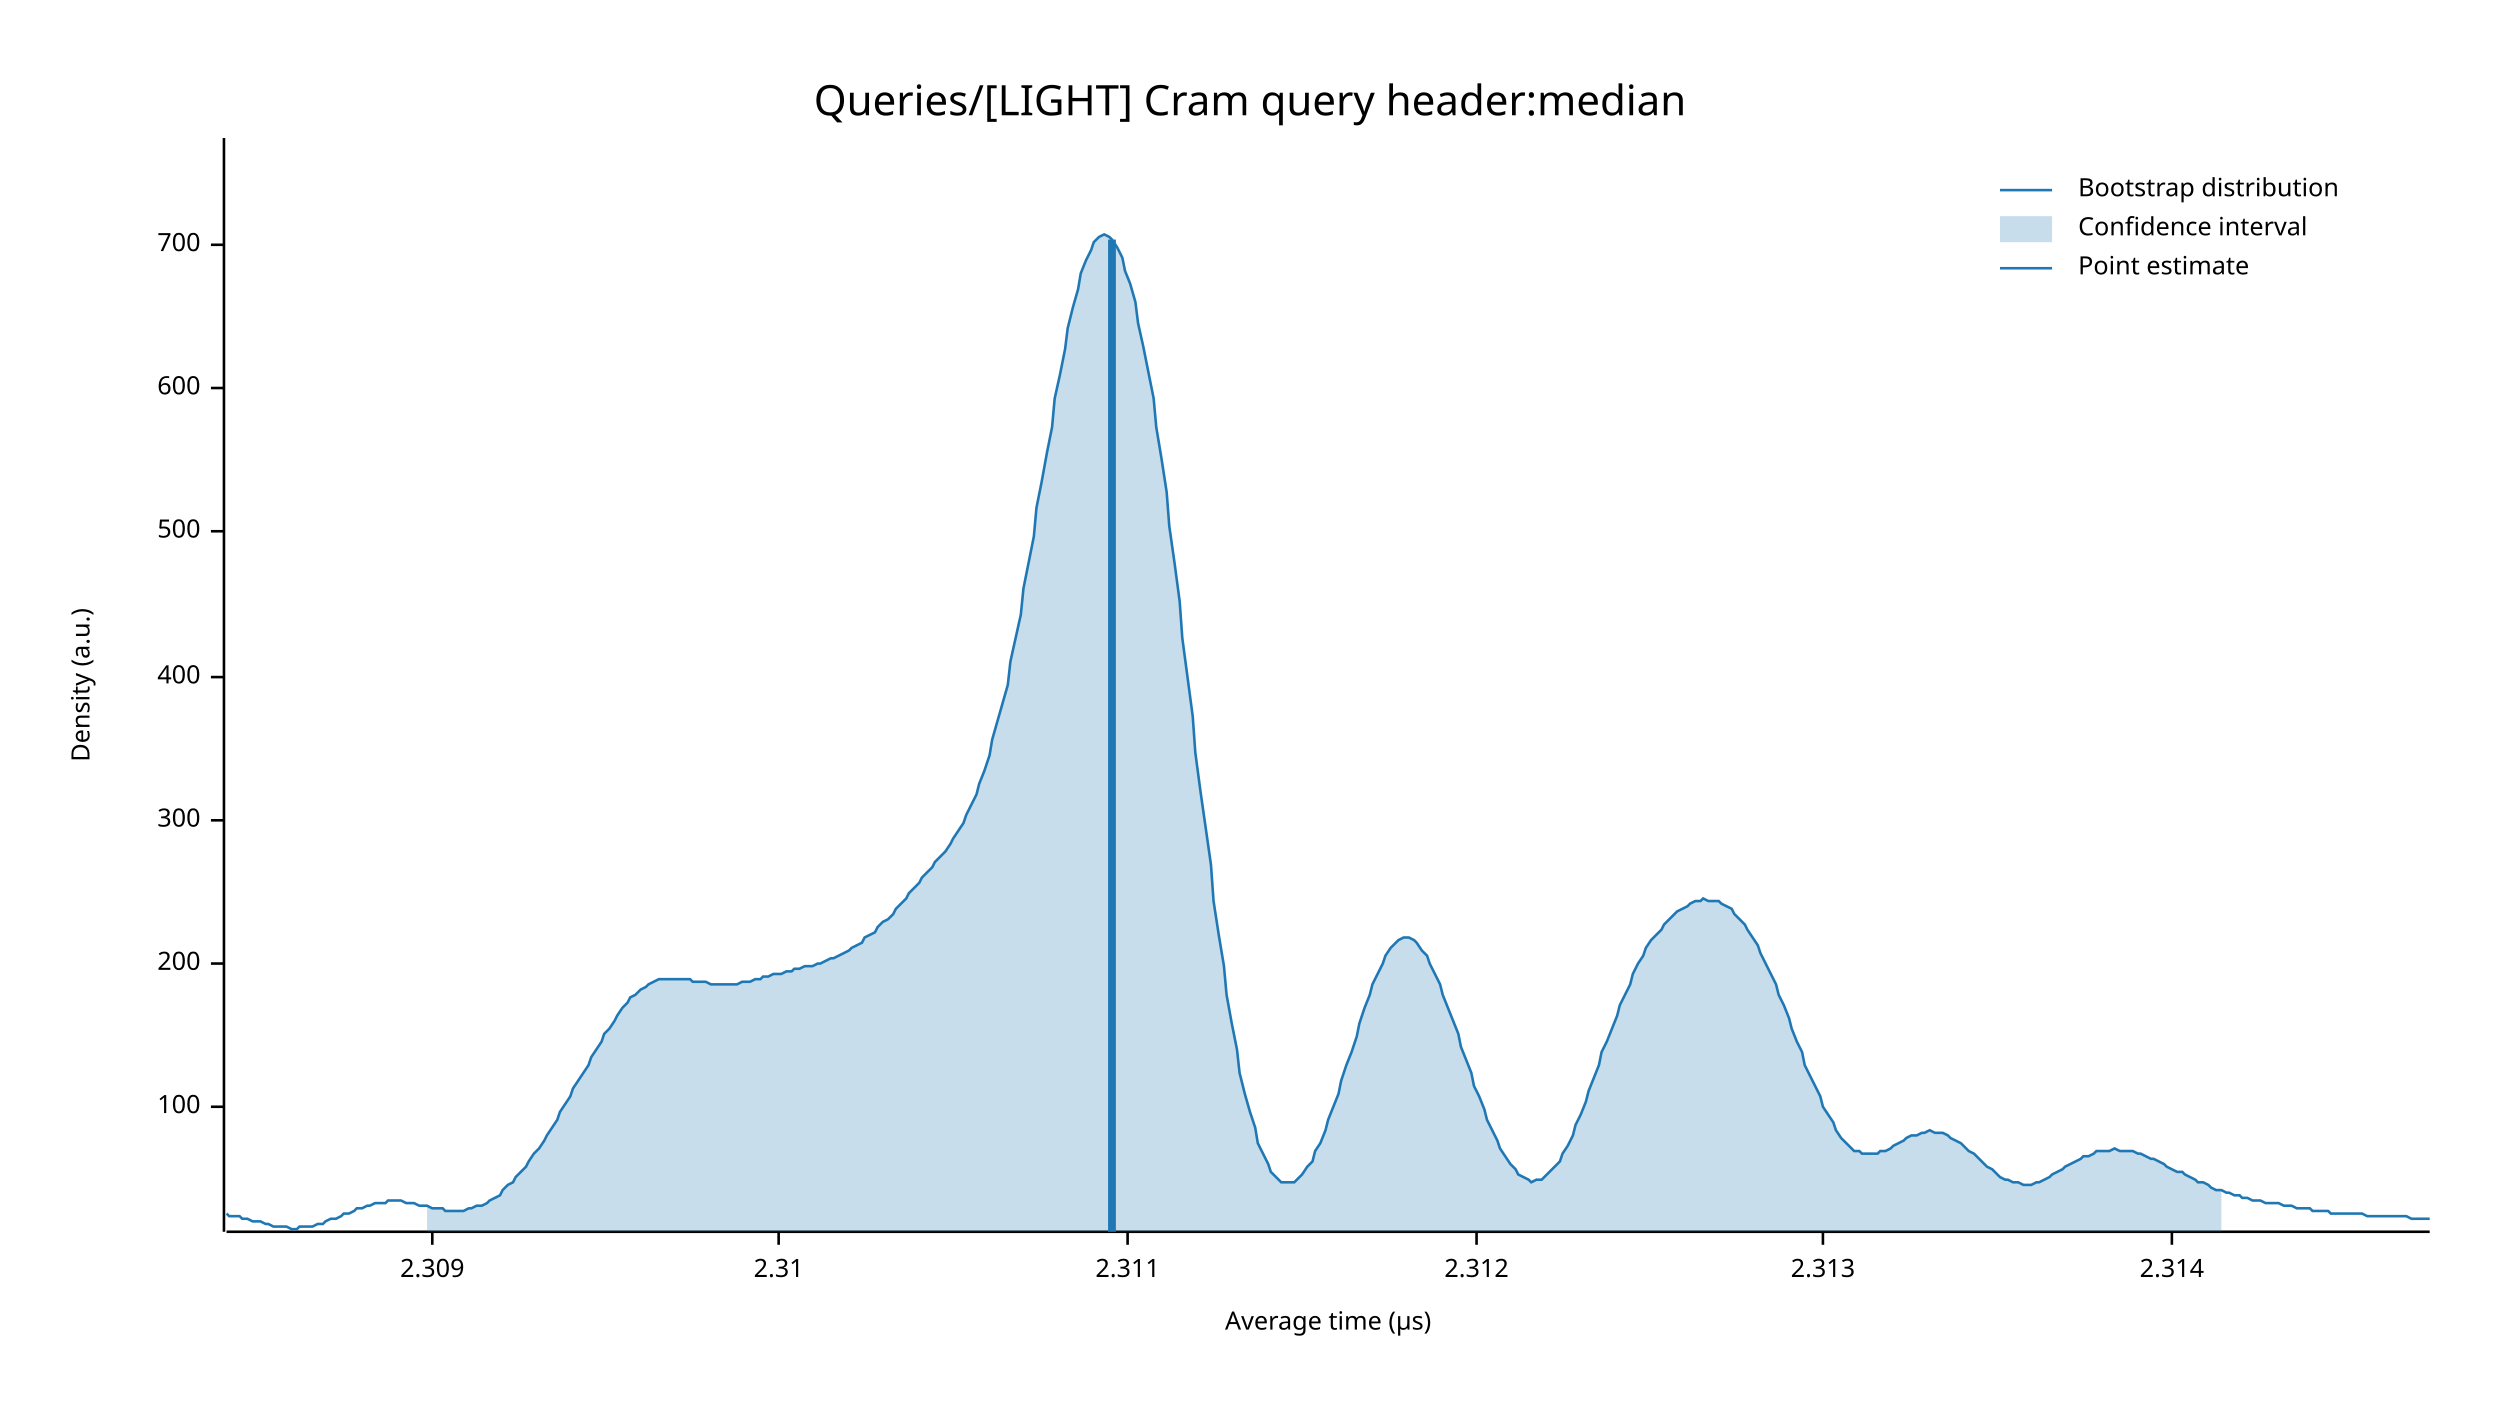
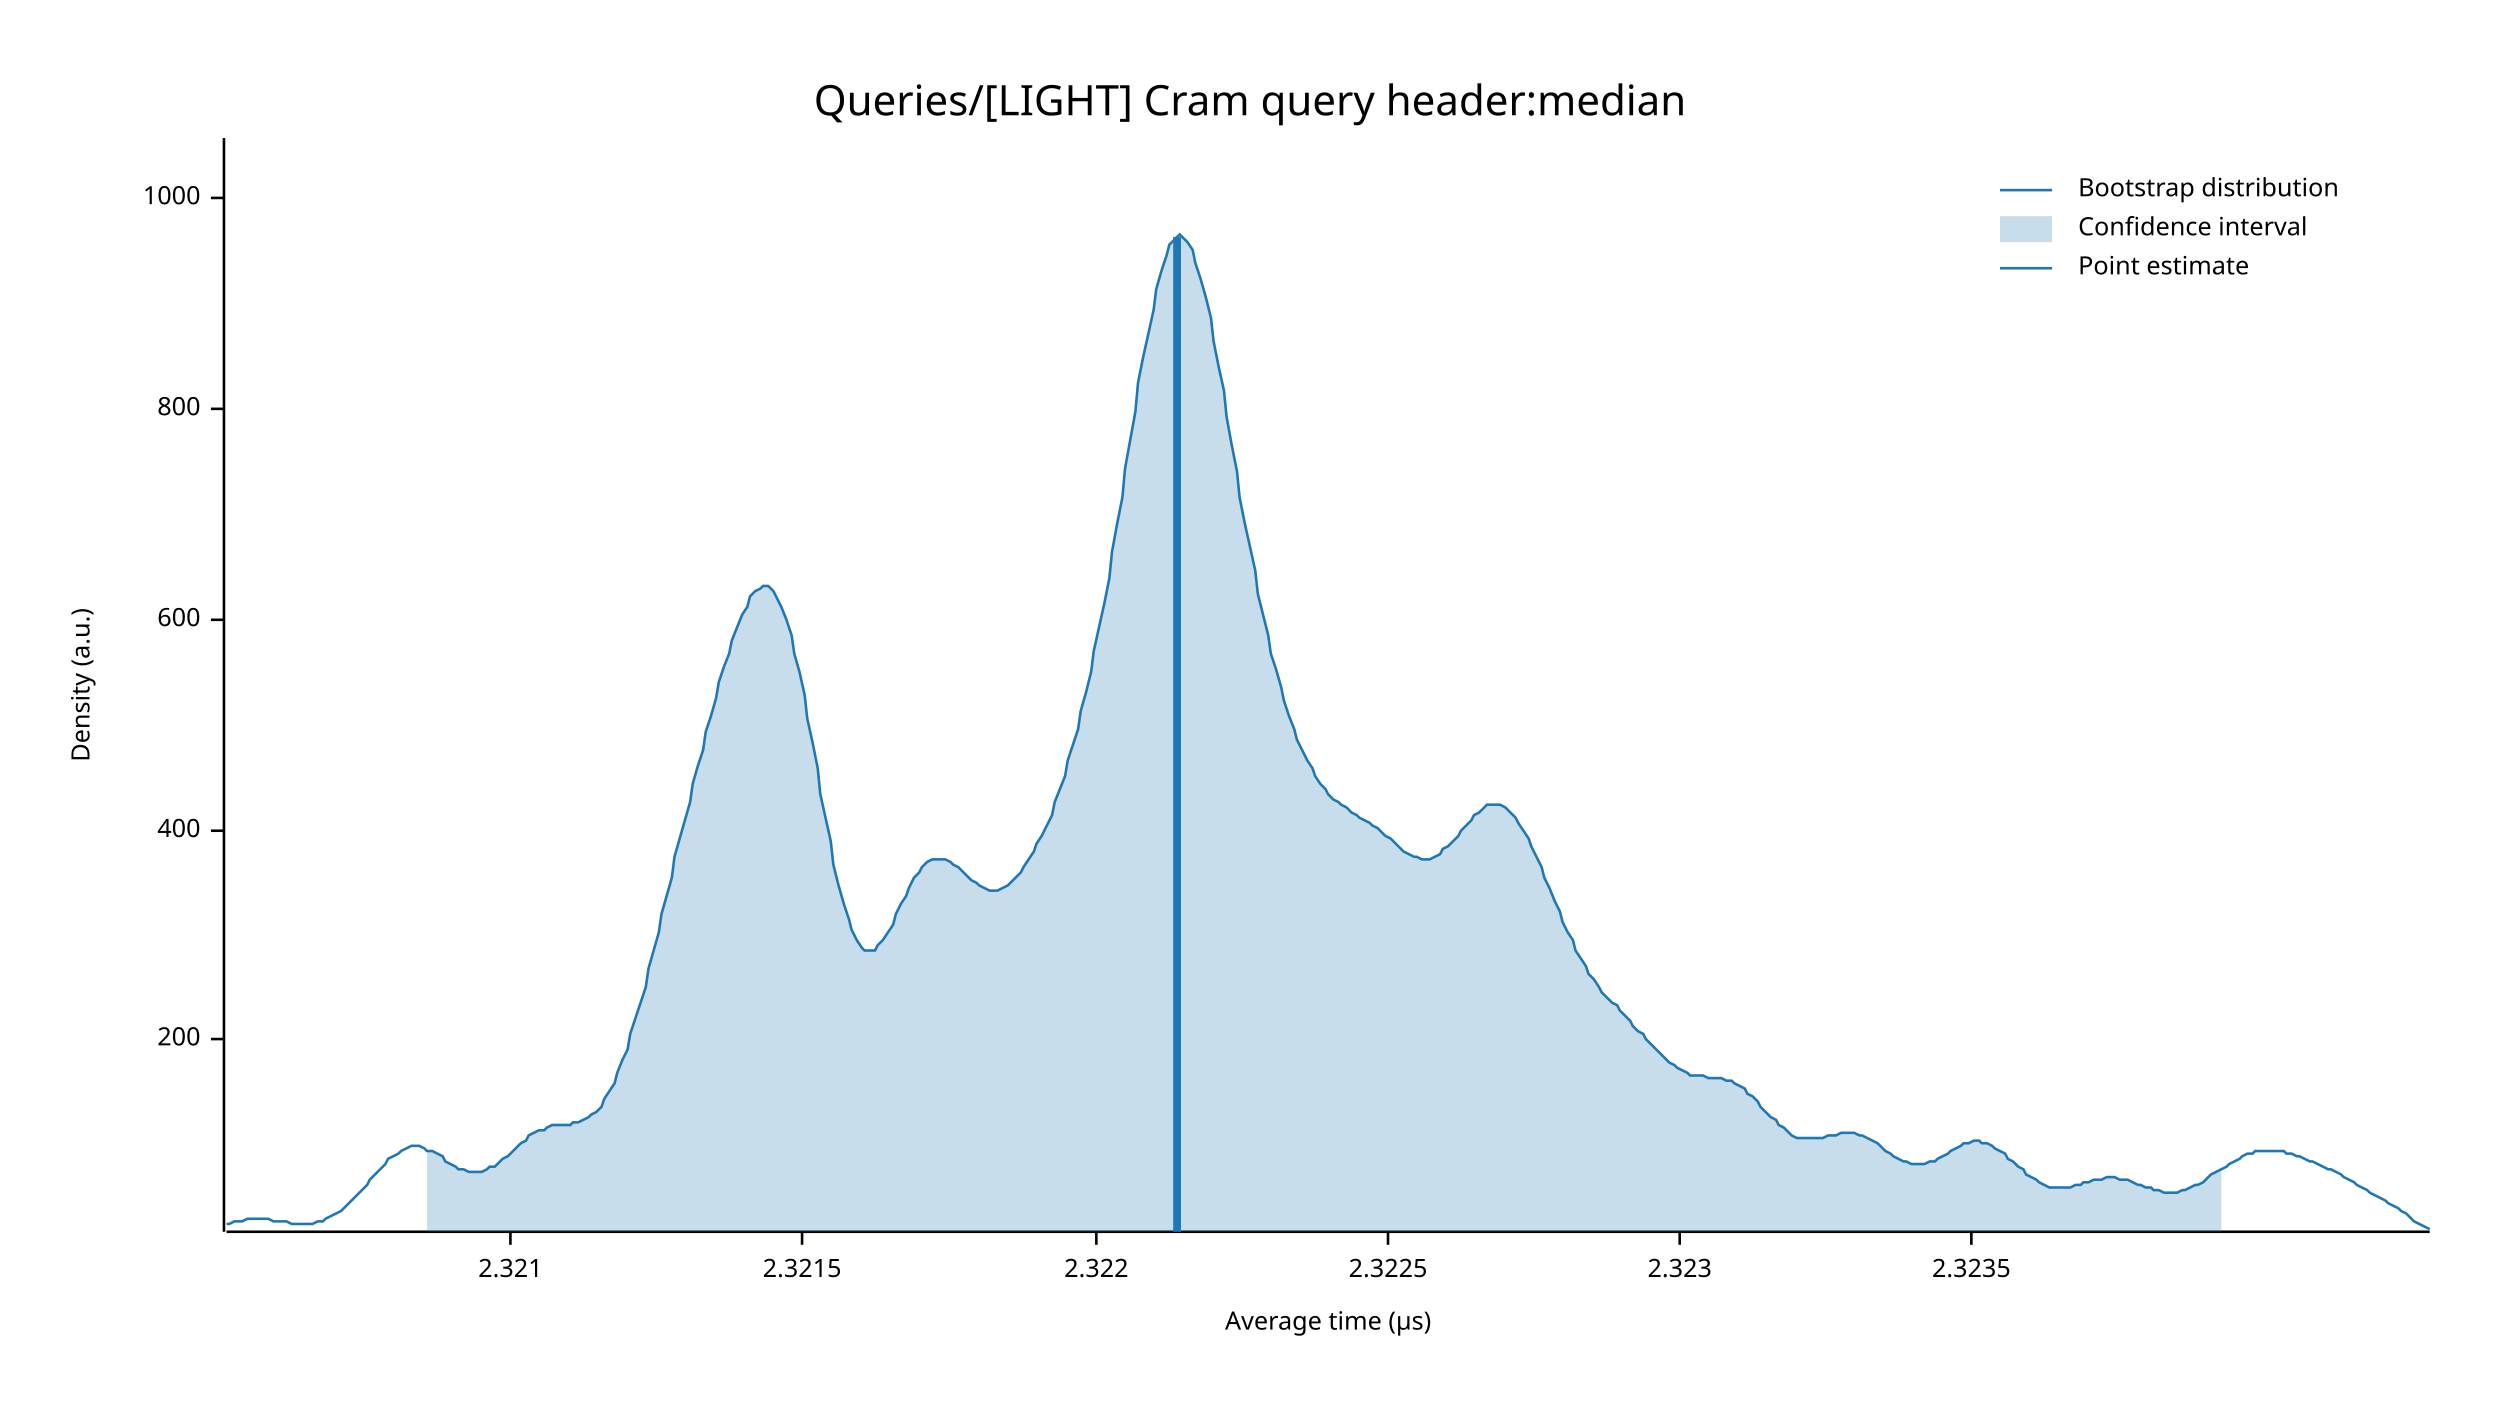
<svg xmlns="http://www.w3.org/2000/svg" width="960" height="540" viewBox="0 0 960 540">
  <text x="480" y="32" dy="0.76em" text-anchor="middle" font-family="sans-serif" font-size="16.129" opacity="1" fill="#000000">
Queries/[LIGHT] Cram query header:median
</text>
  <text x="27" y="263" dy="0.76em" text-anchor="middle" font-family="sans-serif" font-size="9.677" opacity="1" fill="#000000" transform="rotate(270, 27, 263)">
Density (a.u.)
</text>
  <text x="510" y="513" dy="-0.5ex" text-anchor="middle" font-family="sans-serif" font-size="9.677" opacity="1" fill="#000000">
Average time (µs)
</text>
  <polyline fill="none" opacity="1" stroke="#000000" stroke-width="1" points="86,53 86,473 " />
-   <text x="77" y="425" dy="0.5ex" text-anchor="end" font-family="sans-serif" font-size="9.677" opacity="1" fill="#000000">
- 100
- </text>
-   <polyline fill="none" opacity="1" stroke="#000000" stroke-width="1" points="81,425 86,425 " />
-   <text x="77" y="370" dy="0.5ex" text-anchor="end" font-family="sans-serif" font-size="9.677" opacity="1" fill="#000000">
+   <text x="77" y="399" dy="0.5ex" text-anchor="end" font-family="sans-serif" font-size="9.677" opacity="1" fill="#000000">
200
</text>
-   <polyline fill="none" opacity="1" stroke="#000000" stroke-width="1" points="81,370 86,370 " />
-   <text x="77" y="315" dy="0.5ex" text-anchor="end" font-family="sans-serif" font-size="9.677" opacity="1" fill="#000000">
- 300
- </text>
-   <polyline fill="none" opacity="1" stroke="#000000" stroke-width="1" points="81,315 86,315 " />
-   <text x="77" y="260" dy="0.5ex" text-anchor="end" font-family="sans-serif" font-size="9.677" opacity="1" fill="#000000">
+   <polyline fill="none" opacity="1" stroke="#000000" stroke-width="1" points="81,399 86,399 " />
+   <text x="77" y="319" dy="0.5ex" text-anchor="end" font-family="sans-serif" font-size="9.677" opacity="1" fill="#000000">
400
</text>
-   <polyline fill="none" opacity="1" stroke="#000000" stroke-width="1" points="81,260 86,260 " />
-   <text x="77" y="204" dy="0.5ex" text-anchor="end" font-family="sans-serif" font-size="9.677" opacity="1" fill="#000000">
- 500
- </text>
-   <polyline fill="none" opacity="1" stroke="#000000" stroke-width="1" points="81,204 86,204 " />
-   <text x="77" y="149" dy="0.5ex" text-anchor="end" font-family="sans-serif" font-size="9.677" opacity="1" fill="#000000">
+   <polyline fill="none" opacity="1" stroke="#000000" stroke-width="1" points="81,319 86,319 " />
+   <text x="77" y="238" dy="0.5ex" text-anchor="end" font-family="sans-serif" font-size="9.677" opacity="1" fill="#000000">
600
</text>
-   <polyline fill="none" opacity="1" stroke="#000000" stroke-width="1" points="81,149 86,149 " />
-   <text x="77" y="94" dy="0.5ex" text-anchor="end" font-family="sans-serif" font-size="9.677" opacity="1" fill="#000000">
- 700
+   <polyline fill="none" opacity="1" stroke="#000000" stroke-width="1" points="81,238 86,238 " />
+   <text x="77" y="157" dy="0.5ex" text-anchor="end" font-family="sans-serif" font-size="9.677" opacity="1" fill="#000000">
+ 800
</text>
-   <polyline fill="none" opacity="1" stroke="#000000" stroke-width="1" points="81,94 86,94 " />
+   <polyline fill="none" opacity="1" stroke="#000000" stroke-width="1" points="81,157 86,157 " />
+   <text x="77" y="76" dy="0.5ex" text-anchor="end" font-family="sans-serif" font-size="9.677" opacity="1" fill="#000000">
+ 1000
+ </text>
+   <polyline fill="none" opacity="1" stroke="#000000" stroke-width="1" points="81,76 86,76 " />
  <polyline fill="none" opacity="1" stroke="#000000" stroke-width="1" points="87,473 933,473 " />
-   <text x="166" y="483" dy="0.76em" text-anchor="middle" font-family="sans-serif" font-size="9.677" opacity="1" fill="#000000">
- 2.309
+   <text x="196" y="483" dy="0.76em" text-anchor="middle" font-family="sans-serif" font-size="9.677" opacity="1" fill="#000000">
+ 2.321
</text>
-   <polyline fill="none" opacity="1" stroke="#000000" stroke-width="1" points="166,473 166,478 " />
-   <text x="299" y="483" dy="0.76em" text-anchor="middle" font-family="sans-serif" font-size="9.677" opacity="1" fill="#000000">
- 2.31
+   <polyline fill="none" opacity="1" stroke="#000000" stroke-width="1" points="196,473 196,478 " />
+   <text x="308" y="483" dy="0.76em" text-anchor="middle" font-family="sans-serif" font-size="9.677" opacity="1" fill="#000000">
+ 2.3215
</text>
-   <polyline fill="none" opacity="1" stroke="#000000" stroke-width="1" points="299,473 299,478 " />
-   <text x="433" y="483" dy="0.76em" text-anchor="middle" font-family="sans-serif" font-size="9.677" opacity="1" fill="#000000">
- 2.311
+   <polyline fill="none" opacity="1" stroke="#000000" stroke-width="1" points="308,473 308,478 " />
+   <text x="421" y="483" dy="0.76em" text-anchor="middle" font-family="sans-serif" font-size="9.677" opacity="1" fill="#000000">
+ 2.322
</text>
-   <polyline fill="none" opacity="1" stroke="#000000" stroke-width="1" points="433,473 433,478 " />
-   <text x="567" y="483" dy="0.76em" text-anchor="middle" font-family="sans-serif" font-size="9.677" opacity="1" fill="#000000">
- 2.312
+   <polyline fill="none" opacity="1" stroke="#000000" stroke-width="1" points="421,473 421,478 " />
+   <text x="533" y="483" dy="0.76em" text-anchor="middle" font-family="sans-serif" font-size="9.677" opacity="1" fill="#000000">
+ 2.3225
</text>
-   <polyline fill="none" opacity="1" stroke="#000000" stroke-width="1" points="567,473 567,478 " />
-   <text x="700" y="483" dy="0.76em" text-anchor="middle" font-family="sans-serif" font-size="9.677" opacity="1" fill="#000000">
- 2.313
+   <polyline fill="none" opacity="1" stroke="#000000" stroke-width="1" points="533,473 533,478 " />
+   <text x="645" y="483" dy="0.76em" text-anchor="middle" font-family="sans-serif" font-size="9.677" opacity="1" fill="#000000">
+ 2.323
</text>
-   <polyline fill="none" opacity="1" stroke="#000000" stroke-width="1" points="700,473 700,478 " />
-   <text x="834" y="483" dy="0.76em" text-anchor="middle" font-family="sans-serif" font-size="9.677" opacity="1" fill="#000000">
- 2.314
+   <polyline fill="none" opacity="1" stroke="#000000" stroke-width="1" points="645,473 645,478 " />
+   <text x="757" y="483" dy="0.76em" text-anchor="middle" font-family="sans-serif" font-size="9.677" opacity="1" fill="#000000">
+ 2.3235
</text>
-   <polyline fill="none" opacity="1" stroke="#000000" stroke-width="1" points="834,473 834,478 " />
-   <polyline fill="none" opacity="1" stroke="#1F78B4" stroke-width="1" points="87,466 88,467 90,467 92,467 93,468 95,468 97,469 98,469 100,469 102,470 103,470 105,471 107,471 109,471 110,471 112,472 114,472 115,471 117,471 119,471 120,471 122,470 124,470 125,469 127,468 129,468 131,467 132,466 134,466 136,465 137,464 139,464 141,463 142,463 144,462 146,462 148,462 149,461 151,461 153,461 154,461 156,462 158,462 159,462 161,463 163,463 164,463 166,464 168,464 170,464 171,465 173,465 175,465 176,465 178,465 180,464 181,464 183,463 185,463 187,462 188,461 190,460 192,459 193,457 195,455 197,454 198,452 200,450 202,448 203,446 205,443 207,441 209,438 210,436 212,433 214,430 215,427 217,424 219,421 220,418 222,415 224,412 226,409 227,406 229,403 231,400 232,397 234,395 236,392 237,390 239,387 241,385 242,383 244,382 246,380 248,379 249,378 251,377 253,376 254,376 256,376 258,376 259,376 261,376 263,376 265,376 266,377 268,377 270,377 271,377 273,378 275,378 276,378 278,378 280,378 281,378 283,378 285,377 287,377 288,377 290,376 292,376 293,375 295,375 297,374 298,374 300,374 302,373 304,373 305,372 307,372 309,371 310,371 312,371 314,370 315,370 317,369 319,368 320,368 322,367 324,366 326,365 327,364 329,363 331,362 332,360 334,359 336,358 337,356 339,354 341,353 343,351 344,349 346,347 348,345 349,343 351,341 353,339 354,337 356,335 358,333 359,331 361,329 363,327 365,324 366,322 368,319 370,316 371,313 373,309 375,305 376,301 378,296 380,290 381,284 383,277 385,270 387,263 388,254 390,245 392,236 393,226 395,216 397,206 398,195 400,185 402,174 404,164 405,153 407,144 409,134 410,126 412,118 414,111 415,105 417,100 419,96 420,93 422,91 424,90 426,91 427,92 429,95 431,99 432,104 434,109 436,116 437,124 439,133 441,143 443,153 444,164 446,176 448,189 449,202 451,216 453,231 454,245 456,260 458,275 459,289 461,304 463,318 465,332 466,346 468,359 470,371 471,382 473,393 475,403 476,412 478,420 480,427 482,433 483,439 485,443 487,447 488,450 490,452 492,454 493,454 495,454 497,454 498,453 500,451 502,448 504,446 505,442 507,439 509,434 510,430 512,425 514,420 515,415 517,409 519,404 521,398 522,393 524,387 526,382 527,378 529,374 531,370 532,367 534,364 536,362 537,361 539,360 541,360 543,361 544,362 546,365 548,367 549,370 551,374 553,378 554,382 556,387 558,392 560,397 561,402 563,407 565,412 566,417 568,421 570,426 571,430 573,434 575,438 576,441 578,444 580,447 582,449 583,451 585,452 587,453 588,454 590,453 592,453 593,452 595,450 597,448 599,446 600,443 602,440 604,436 605,432 607,428 609,423 610,419 612,414 614,409 615,404 617,400 619,395 621,390 622,386 624,382 626,378 627,374 629,370 631,367 632,364 634,361 636,359 638,357 639,355 641,353 643,351 644,350 646,349 648,348 649,347 651,346 653,346 654,345 656,346 658,346 660,346 661,347 663,348 665,349 666,351 668,353 670,355 671,357 673,360 675,363 676,366 678,370 680,374 682,378 683,382 685,386 687,391 688,395 690,400 692,404 693,409 695,413 697,417 699,421 700,425 702,428 704,431 705,434 707,437 709,439 710,440 712,442 714,442 715,443 717,443 719,443 721,443 722,442 724,442 726,441 727,440 729,439 731,438 732,437 734,436 736,436 738,435 739,435 741,434 743,435 744,435 746,435 748,436 749,437 751,438 753,439 754,440 756,442 758,443 760,445 761,446 763,448 765,449 766,450 768,452 770,453 771,453 773,454 775,454 777,455 778,455 780,455 782,454 783,454 785,453 787,452 788,451 790,450 792,449 793,448 795,447 797,446 799,445 800,444 802,444 804,443 805,442 807,442 809,442 810,442 812,441 814,442 816,442 817,442 819,442 821,443 822,443 824,444 826,445 827,445 829,446 831,447 832,448 834,449 836,450 838,450 839,451 841,452 843,453 844,454 846,454 848,455 849,456 851,457 853,457 855,458 856,458 858,459 860,459 861,460 863,460 865,461 866,461 868,461 870,462 871,462 873,462 875,462 877,463 878,463 880,463 882,464 883,464 885,464 887,464 888,465 890,465 892,465 894,465 895,466 897,466 899,466 900,466 902,466 904,466 905,466 907,466 909,467 910,467 912,467 914,467 916,467 917,467 919,467 921,467 922,467 924,467 926,468 927,468 929,468 931,468 933,468 " />
-   <polygon opacity="0.25" fill="#1F78B4" points="164,463 166,464 168,464 170,464 171,465 173,465 175,465 176,465 178,465 180,464 181,464 183,463 185,463 187,462 188,461 190,460 192,459 193,457 195,455 197,454 198,452 200,450 202,448 203,446 205,443 207,441 209,438 210,436 212,433 214,430 215,427 217,424 219,421 220,418 222,415 224,412 226,409 227,406 229,403 231,400 232,397 234,395 236,392 237,390 239,387 241,385 242,383 244,382 246,380 248,379 249,378 251,377 253,376 254,376 256,376 258,376 259,376 261,376 263,376 265,376 266,377 268,377 270,377 271,377 273,378 275,378 276,378 278,378 280,378 281,378 283,378 285,377 287,377 288,377 290,376 292,376 293,375 295,375 297,374 298,374 300,374 302,373 304,373 305,372 307,372 309,371 310,371 312,371 314,370 315,370 317,369 319,368 320,368 322,367 324,366 326,365 327,364 329,363 331,362 332,360 334,359 336,358 337,356 339,354 341,353 343,351 344,349 346,347 348,345 349,343 351,341 353,339 354,337 356,335 358,333 359,331 361,329 363,327 365,324 366,322 368,319 370,316 371,313 373,309 375,305 376,301 378,296 380,290 381,284 383,277 385,270 387,263 388,254 390,245 392,236 393,226 395,216 397,206 398,195 400,185 402,174 404,164 405,153 407,144 409,134 410,126 412,118 414,111 415,105 417,100 419,96 420,93 422,91 424,90 426,91 427,92 429,95 431,99 432,104 434,109 436,116 437,124 439,133 441,143 443,153 444,164 446,176 448,189 449,202 451,216 453,231 454,245 456,260 458,275 459,289 461,304 463,318 465,332 466,346 468,359 470,371 471,382 473,393 475,403 476,412 478,420 480,427 482,433 483,439 485,443 487,447 488,450 490,452 492,454 493,454 495,454 497,454 498,453 500,451 502,448 504,446 505,442 507,439 509,434 510,430 512,425 514,420 515,415 517,409 519,404 521,398 522,393 524,387 526,382 527,378 529,374 531,370 532,367 534,364 536,362 537,361 539,360 541,360 543,361 544,362 546,365 548,367 549,370 551,374 553,378 554,382 556,387 558,392 560,397 561,402 563,407 565,412 566,417 568,421 570,426 571,430 573,434 575,438 576,441 578,444 580,447 582,449 583,451 585,452 587,453 588,454 590,453 592,453 593,452 595,450 597,448 599,446 600,443 602,440 604,436 605,432 607,428 609,423 610,419 612,414 614,409 615,404 617,400 619,395 621,390 622,386 624,382 626,378 627,374 629,370 631,367 632,364 634,361 636,359 638,357 639,355 641,353 643,351 644,350 646,349 648,348 649,347 651,346 653,346 654,345 656,346 658,346 660,346 661,347 663,348 665,349 666,351 668,353 670,355 671,357 673,360 675,363 676,366 678,370 680,374 682,378 683,382 685,386 687,391 688,395 690,400 692,404 693,409 695,413 697,417 699,421 700,425 702,428 704,431 705,434 707,437 709,439 710,440 712,442 714,442 715,443 717,443 719,443 721,443 722,442 724,442 726,441 727,440 729,439 731,438 732,437 734,436 736,436 738,435 739,435 741,434 743,435 744,435 746,435 748,436 749,437 751,438 753,439 754,440 756,442 758,443 760,445 761,446 763,448 765,449 766,450 768,452 770,453 771,453 773,454 775,454 777,455 778,455 780,455 782,454 783,454 785,453 787,452 788,451 790,450 792,449 793,448 795,447 797,446 799,445 800,444 802,444 804,443 805,442 807,442 809,442 810,442 812,441 814,442 816,442 817,442 819,442 821,443 822,443 824,444 826,445 827,445 829,446 831,447 832,448 834,449 836,450 838,450 839,451 841,452 843,453 844,454 846,454 848,455 849,456 851,457 853,457 853,473 164,473 " />
-   <polyline fill="none" opacity="1" stroke="#1F78B4" stroke-width="3" points="427,473 427,92 " />
+   <polyline fill="none" opacity="1" stroke="#000000" stroke-width="1" points="757,473 757,478 " />
+   <polyline fill="none" opacity="1" stroke="#1F78B4" stroke-width="1" points="87,470 88,470 90,469 92,469 93,469 95,468 97,468 98,468 100,468 102,468 103,468 105,469 107,469 109,469 110,469 112,470 114,470 115,470 117,470 119,470 120,470 122,469 124,469 125,468 127,467 129,466 131,465 132,464 134,462 136,460 137,459 139,457 141,455 142,453 144,451 146,449 148,447 149,445 151,444 153,443 154,442 156,441 158,440 159,440 161,440 163,441 164,442 166,442 168,443 170,444 171,446 173,447 175,448 176,449 178,449 180,450 181,450 183,450 185,450 187,449 188,448 190,448 192,446 193,445 195,444 197,442 198,441 200,439 202,438 203,436 205,435 207,434 209,434 210,433 212,432 214,432 215,432 217,432 219,432 220,431 222,431 224,430 226,429 227,428 229,427 231,425 232,422 234,419 236,416 237,412 239,407 241,403 242,397 244,391 246,385 248,379 249,372 251,365 253,358 254,351 256,344 258,337 259,329 261,322 263,315 265,308 266,301 268,294 270,288 271,281 273,275 275,268 276,262 278,256 280,251 281,246 283,241 285,236 287,233 288,229 290,227 292,226 293,225 295,225 297,227 298,229 300,233 302,238 304,244 305,251 307,258 309,267 310,276 312,285 314,295 315,305 317,314 319,323 320,332 322,340 324,347 326,353 327,357 329,361 331,364 332,365 334,365 336,365 337,363 339,361 341,358 343,355 344,351 346,347 348,344 349,341 351,337 353,335 354,333 356,331 358,330 359,330 361,330 363,330 365,331 366,332 368,333 370,335 371,336 373,338 375,339 376,340 378,341 380,342 381,342 383,342 385,341 387,340 388,339 390,337 392,335 393,333 395,330 397,327 398,324 400,321 402,317 404,313 405,308 407,303 409,298 410,292 412,286 414,280 415,273 417,266 419,258 420,250 422,241 424,232 426,222 427,212 429,201 431,191 432,180 434,169 436,158 437,147 439,137 441,128 443,119 444,111 446,104 448,98 449,94 451,92 453,90 454,91 456,93 458,96 459,101 461,107 463,114 465,122 466,131 468,141 470,150 471,160 473,171 475,181 476,191 478,201 480,210 482,219 483,228 485,236 487,244 488,251 490,257 492,264 493,269 495,275 497,280 498,284 500,288 502,292 504,295 505,298 507,301 509,303 510,305 512,307 514,308 515,309 517,310 519,312 521,313 522,314 524,315 526,316 527,317 529,318 531,320 532,321 534,322 536,324 537,325 539,327 541,328 543,329 544,329 546,330 548,330 549,330 551,329 553,328 554,326 556,325 558,323 560,321 561,319 563,317 565,315 566,313 568,312 570,310 571,309 573,309 575,309 576,309 578,310 580,312 582,314 583,316 585,319 587,322 588,325 590,329 592,333 593,337 595,341 597,346 599,350 600,354 602,358 604,361 605,365 607,368 609,371 610,374 612,376 614,379 615,381 617,383 619,385 621,386 622,388 624,390 626,392 627,394 629,396 631,397 632,399 634,401 636,403 638,405 639,406 641,408 643,409 644,410 646,411 648,412 649,413 651,413 653,413 654,413 656,414 658,414 660,414 661,414 663,415 665,415 666,416 668,417 670,418 671,420 673,421 675,423 676,425 678,427 680,429 682,430 683,432 685,433 687,435 688,436 690,437 692,437 693,437 695,437 697,437 699,437 700,437 702,436 704,436 705,436 707,435 709,435 710,435 712,435 714,436 715,436 717,437 719,438 721,439 722,440 724,442 726,443 727,444 729,445 731,446 732,446 734,447 736,447 738,447 739,447 741,446 743,446 744,445 746,444 748,443 749,442 751,441 753,440 754,439 756,439 758,438 760,438 761,439 763,439 765,440 766,441 768,442 770,443 771,445 773,446 775,448 777,449 778,451 780,452 782,453 783,454 785,455 787,456 788,456 790,456 792,456 793,456 795,456 797,455 799,455 800,454 802,454 804,453 805,453 807,453 809,452 810,452 812,452 814,453 816,453 817,453 819,454 821,455 822,455 824,456 826,456 827,457 829,457 831,458 832,458 834,458 836,458 838,457 839,457 841,456 843,455 844,455 846,454 848,452 849,451 851,450 853,449 855,448 856,447 858,446 860,445 861,444 863,443 865,443 866,442 868,442 870,442 871,442 873,442 875,442 877,442 878,443 880,443 882,444 883,444 885,445 887,446 888,446 890,447 892,448 894,449 895,449 897,450 899,451 900,452 902,453 904,454 905,455 907,456 909,457 910,458 912,459 914,460 916,461 917,462 919,463 921,464 922,465 924,466 926,468 927,469 929,470 931,471 933,472 " />
+   <polygon opacity="0.25" fill="#1F78B4" points="164,442 166,442 168,443 170,444 171,446 173,447 175,448 176,449 178,449 180,450 181,450 183,450 185,450 187,449 188,448 190,448 192,446 193,445 195,444 197,442 198,441 200,439 202,438 203,436 205,435 207,434 209,434 210,433 212,432 214,432 215,432 217,432 219,432 220,431 222,431 224,430 226,429 227,428 229,427 231,425 232,422 234,419 236,416 237,412 239,407 241,403 242,397 244,391 246,385 248,379 249,372 251,365 253,358 254,351 256,344 258,337 259,329 261,322 263,315 265,308 266,301 268,294 270,288 271,281 273,275 275,268 276,262 278,256 280,251 281,246 283,241 285,236 287,233 288,229 290,227 292,226 293,225 295,225 297,227 298,229 300,233 302,238 304,244 305,251 307,258 309,267 310,276 312,285 314,295 315,305 317,314 319,323 320,332 322,340 324,347 326,353 327,357 329,361 331,364 332,365 334,365 336,365 337,363 339,361 341,358 343,355 344,351 346,347 348,344 349,341 351,337 353,335 354,333 356,331 358,330 359,330 361,330 363,330 365,331 366,332 368,333 370,335 371,336 373,338 375,339 376,340 378,341 380,342 381,342 383,342 385,341 387,340 388,339 390,337 392,335 393,333 395,330 397,327 398,324 400,321 402,317 404,313 405,308 407,303 409,298 410,292 412,286 414,280 415,273 417,266 419,258 420,250 422,241 424,232 426,222 427,212 429,201 431,191 432,180 434,169 436,158 437,147 439,137 441,128 443,119 444,111 446,104 448,98 449,94 451,92 453,90 454,91 456,93 458,96 459,101 461,107 463,114 465,122 466,131 468,141 470,150 471,160 473,171 475,181 476,191 478,201 480,210 482,219 483,228 485,236 487,244 488,251 490,257 492,264 493,269 495,275 497,280 498,284 500,288 502,292 504,295 505,298 507,301 509,303 510,305 512,307 514,308 515,309 517,310 519,312 521,313 522,314 524,315 526,316 527,317 529,318 531,320 532,321 534,322 536,324 537,325 539,327 541,328 543,329 544,329 546,330 548,330 549,330 551,329 553,328 554,326 556,325 558,323 560,321 561,319 563,317 565,315 566,313 568,312 570,310 571,309 573,309 575,309 576,309 578,310 580,312 582,314 583,316 585,319 587,322 588,325 590,329 592,333 593,337 595,341 597,346 599,350 600,354 602,358 604,361 605,365 607,368 609,371 610,374 612,376 614,379 615,381 617,383 619,385 621,386 622,388 624,390 626,392 627,394 629,396 631,397 632,399 634,401 636,403 638,405 639,406 641,408 643,409 644,410 646,411 648,412 649,413 651,413 653,413 654,413 656,414 658,414 660,414 661,414 663,415 665,415 666,416 668,417 670,418 671,420 673,421 675,423 676,425 678,427 680,429 682,430 683,432 685,433 687,435 688,436 690,437 692,437 693,437 695,437 697,437 699,437 700,437 702,436 704,436 705,436 707,435 709,435 710,435 712,435 714,436 715,436 717,437 719,438 721,439 722,440 724,442 726,443 727,444 729,445 731,446 732,446 734,447 736,447 738,447 739,447 741,446 743,446 744,445 746,444 748,443 749,442 751,441 753,440 754,439 756,439 758,438 760,438 761,439 763,439 765,440 766,441 768,442 770,443 771,445 773,446 775,448 777,449 778,451 780,452 782,453 783,454 785,455 787,456 788,456 790,456 792,456 793,456 795,456 797,455 799,455 800,454 802,454 804,453 805,453 807,453 809,452 810,452 812,452 814,453 816,453 817,453 819,454 821,455 822,455 824,456 826,456 827,457 829,457 831,458 832,458 834,458 836,458 838,457 839,457 841,456 843,455 844,455 846,454 848,452 849,451 851,450 853,449 853,473 164,473 " />
+   <polyline fill="none" opacity="1" stroke="#1F78B4" stroke-width="3" points="452,473 452,91 " />
  <text x="798" y="68" dy="0.76em" text-anchor="start" font-family="sans-serif" font-size="9.677" opacity="1" fill="#000000">
Bootstrap distribution
</text>
  <text x="798" y="83" dy="0.76em" text-anchor="start" font-family="sans-serif" font-size="9.677" opacity="1" fill="#000000">
Confidence interval
</text>
  <text x="798" y="98" dy="0.76em" text-anchor="start" font-family="sans-serif" font-size="9.677" opacity="1" fill="#000000">
Point estimate
</text>
  <polyline fill="none" opacity="1" stroke="#1F78B4" stroke-width="1" points="768,73 788,73 " />
  <rect x="768" y="83" width="20" height="10" opacity="0.25" fill="#1F78B4" stroke="none" />
  <polyline fill="none" opacity="1" stroke="#1F78B4" stroke-width="1" points="768,103 788,103 " />
</svg>
